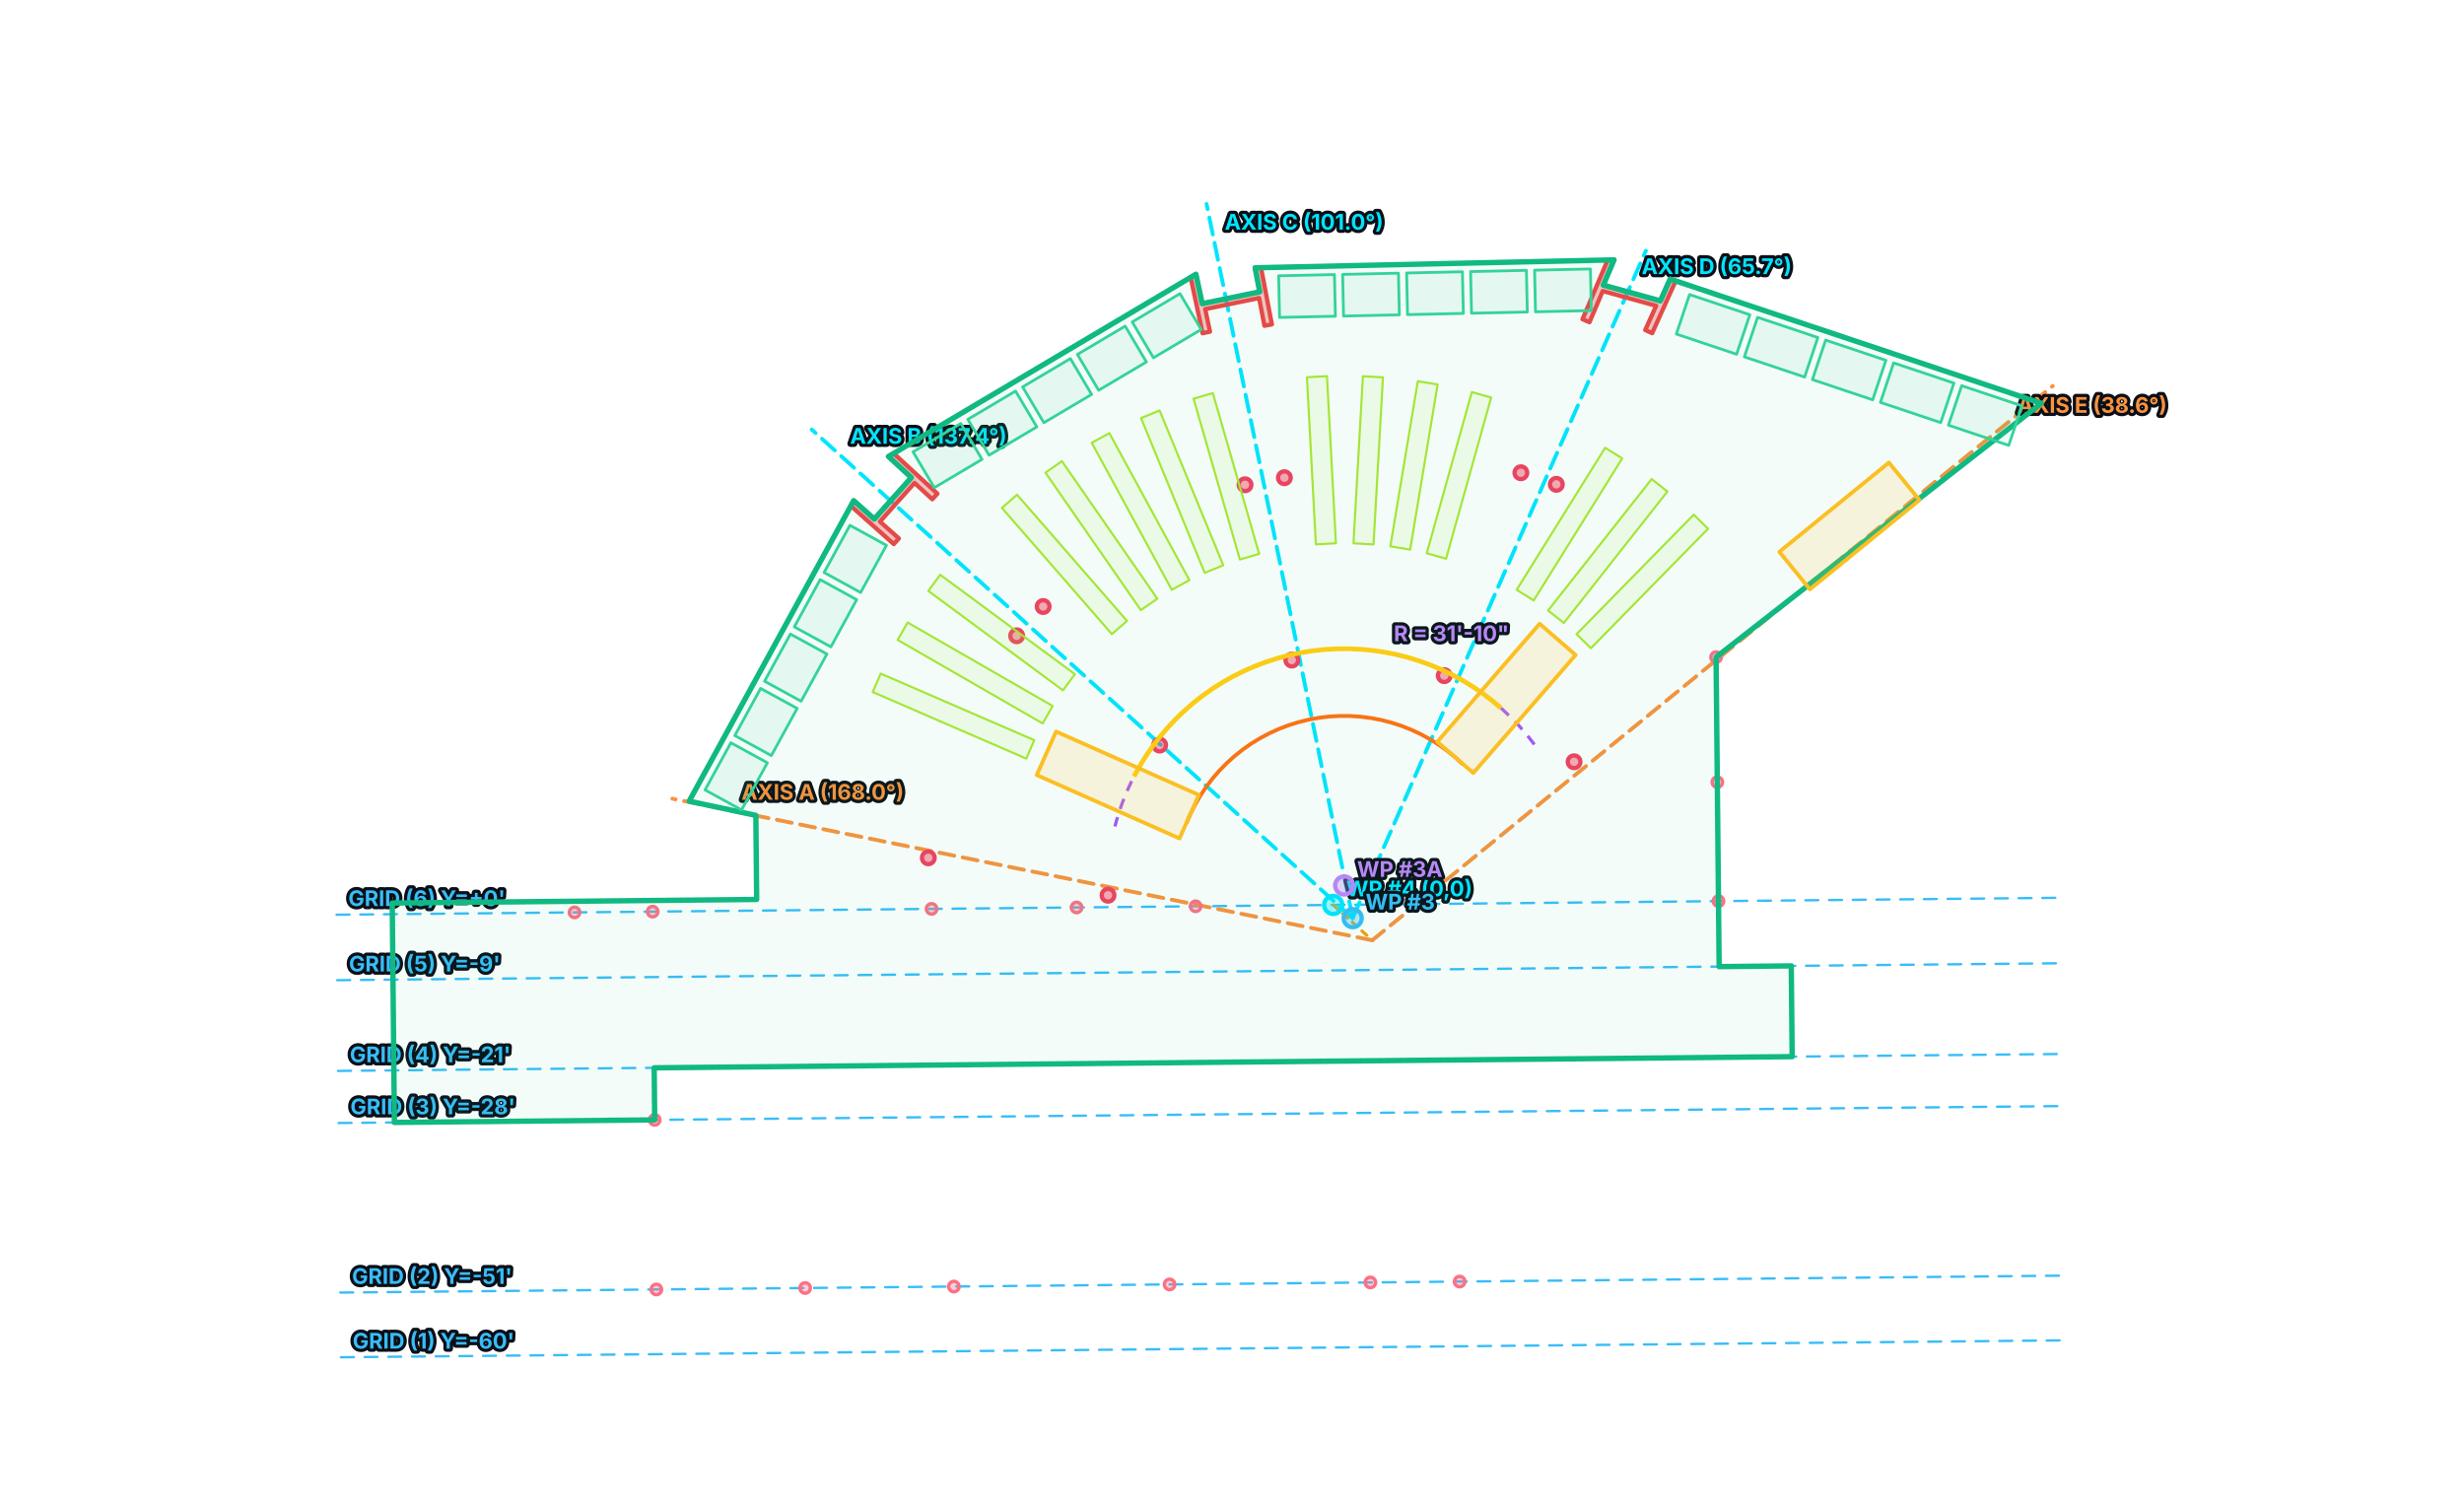
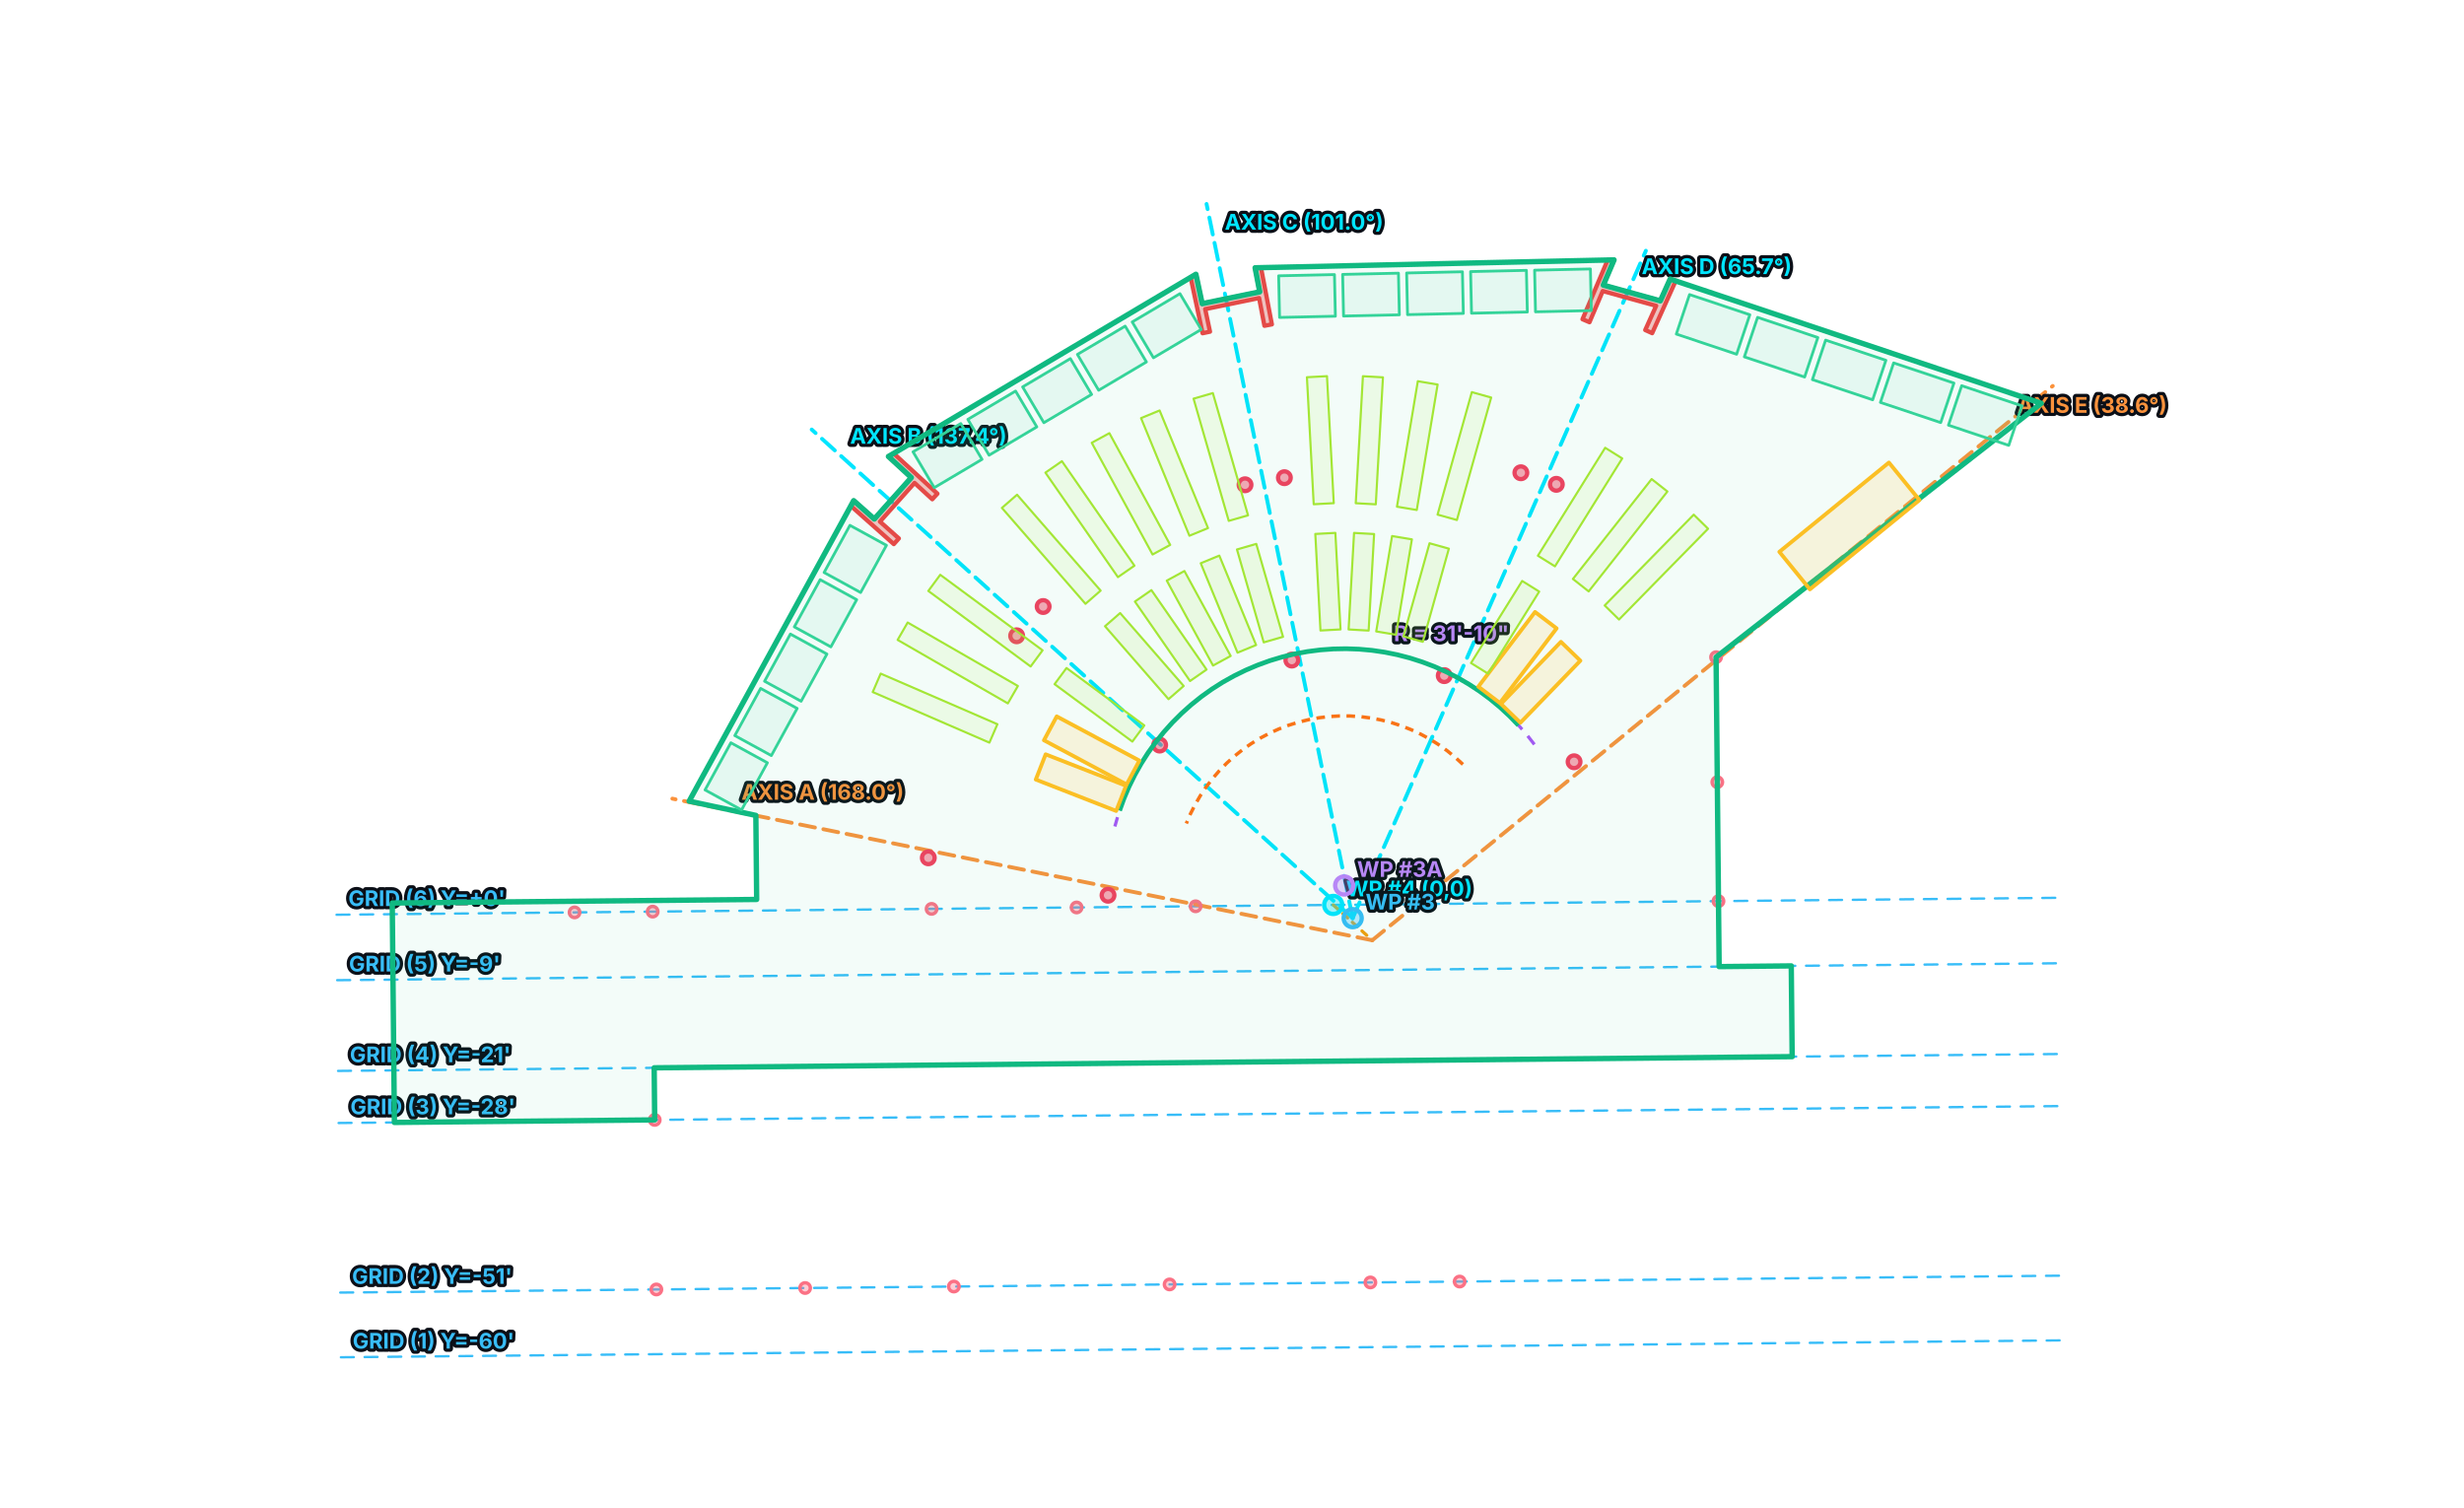
<svg xmlns="http://www.w3.org/2000/svg" viewBox="0 0 1144 700" width="1144" height="700" class="aalto-vector-svg">
  <g class="vec-layer" data-layer="regulating">
    <line x1="156.26" y1="424.69" x2="957.41" y2="416.81" stroke="#38bdf8" stroke-width="1.1" stroke-dasharray="6,5" stroke-linecap="round" />
    <text x="161.71" y="420.65" fill="#38bdf8" font-family="Inter, monospace, sans-serif" font-size="10" font-weight="700" paint-order="stroke" stroke="#0b0f17" stroke-width="3" stroke-linejoin="round">GRID (6) Y=+0'</text>
    <line x1="156.56" y1="455.08" x2="957.71" y2="447.20" stroke="#38bdf8" stroke-width="1.1" stroke-dasharray="6,5" stroke-linecap="round" />
    <text x="162.01" y="451.04" fill="#38bdf8" font-family="Inter, monospace, sans-serif" font-size="10" font-weight="700" paint-order="stroke" stroke="#0b0f17" stroke-width="3" stroke-linejoin="round">GRID (5) Y=-9'</text>
    <line x1="156.97" y1="497.20" x2="958.12" y2="489.33" stroke="#38bdf8" stroke-width="1.1" stroke-dasharray="6,5" stroke-linecap="round" />
    <text x="162.42" y="493.17" fill="#38bdf8" font-family="Inter, monospace, sans-serif" font-size="10" font-weight="700" paint-order="stroke" stroke="#0b0f17" stroke-width="3" stroke-linejoin="round">GRID (4) Y=-21'</text>
    <line x1="157.21" y1="521.38" x2="958.36" y2="513.51" stroke="#38bdf8" stroke-width="1.1" stroke-dasharray="6,5" stroke-linecap="round" />
    <text x="162.66" y="517.34" fill="#38bdf8" font-family="Inter, monospace, sans-serif" font-size="10" font-weight="700" paint-order="stroke" stroke="#0b0f17" stroke-width="3" stroke-linejoin="round">GRID (3) Y=-28'</text>
    <line x1="157.98" y1="600.11" x2="959.13" y2="592.24" stroke="#38bdf8" stroke-width="1.1" stroke-dasharray="6,5" stroke-linecap="round" />
    <text x="163.43" y="596.08" fill="#38bdf8" font-family="Inter, monospace, sans-serif" font-size="10" font-weight="700" paint-order="stroke" stroke="#0b0f17" stroke-width="3" stroke-linejoin="round">GRID (2) Y=-51'</text>
    <line x1="158.28" y1="630.15" x2="959.43" y2="622.28" stroke="#38bdf8" stroke-width="1.1" stroke-dasharray="6,5" stroke-linecap="round" />
    <text x="163.73" y="626.12" fill="#38bdf8" font-family="Inter, monospace, sans-serif" font-size="10" font-weight="700" paint-order="stroke" stroke="#0b0f17" stroke-width="3" stroke-linejoin="round">GRID (1) Y=-60'</text>
    <line x1="628.03" y1="426.27" x2="376.87" y2="199.43" stroke="#00e5ff" stroke-width="1.8" stroke-dasharray="8,4" stroke-linecap="round" />
    <text x="394.68" y="206.00" fill="#00e5ff" font-family="Inter, monospace, sans-serif" font-size="10" font-weight="700" paint-order="stroke" stroke="#0b0f17" stroke-width="3" stroke-linejoin="round">AXIS B (137.4°)</text>
    <line x1="628.03" y1="426.27" x2="560.19" y2="94.70" stroke="#00e5ff" stroke-width="1.8" stroke-dasharray="8,4" stroke-linecap="round" />
    <text x="568.65" y="106.62" fill="#00e5ff" font-family="Inter, monospace, sans-serif" font-size="10" font-weight="700" paint-order="stroke" stroke="#0b0f17" stroke-width="3" stroke-linejoin="round">AXIS C (101.0°)</text>
    <line x1="628.03" y1="426.27" x2="764.15" y2="116.42" stroke="#00e5ff" stroke-width="1.8" stroke-dasharray="8,4" stroke-linecap="round" />
    <text x="762.21" y="127.23" fill="#00e5ff" font-family="Inter, monospace, sans-serif" font-size="10" font-weight="700" paint-order="stroke" stroke="#0b0f17" stroke-width="3" stroke-linejoin="round">AXIS D (65.7°)</text>
    <line x1="618.99" y1="420.14" x2="637.11" y2="436.54" stroke="#f59e0b" stroke-width="1.5" stroke-dasharray="3,3" stroke-linecap="round" />
    <line x1="637.11" y1="436.54" x2="312.17" y2="370.80" stroke="#fb923c" stroke-width="1.8" stroke-dasharray="7,4" stroke-linecap="round" />
    <text x="344.24" y="371.28" fill="#fb923c" font-family="Inter, monospace, sans-serif" font-size="10" font-weight="700" paint-order="stroke" stroke="#0b0f17" stroke-width="3" stroke-linejoin="round">AXIS A (168.0°)</text>
    <line x1="637.11" y1="436.54" x2="953.07" y2="179.19" stroke="#fb923c" stroke-width="1.8" stroke-dasharray="7,4" stroke-linecap="round" />
    <text x="936.65" y="191.64" fill="#fb923c" font-family="Inter, monospace, sans-serif" font-size="10" font-weight="700" paint-order="stroke" stroke="#0b0f17" stroke-width="3" stroke-linejoin="round">AXIS E (38.6°)</text>
    <polyline points="712.38,345.62 708.92,341.19 705.23,336.94 701.33,332.89 697.23,329.04 692.93,325.41 688.46,322.00 683.82,318.82 679.02,315.89 674.08,313.20 669.00,310.77 663.81,308.61 658.52,306.71 653.13,305.09 647.67,303.74 642.15,302.67 636.58,301.89 630.98,301.39 625.36,301.18 619.73,301.26 614.12,301.63 608.53,302.28 602.99,303.22 597.50,304.44 592.07,305.94 586.74,307.71 581.50,309.76 576.37,312.07 571.37,314.64 566.50,317.46 561.79,320.53 557.24,323.84 552.86,327.37 548.67,331.12 544.68,335.08 540.89,339.24 537.33,343.59 533.99,348.12 530.88,352.81 528.02,357.65 525.41,362.64 523.06,367.75 520.98,372.97 519.16,378.29 517.62,383.70" fill="none" stroke="#a855f7" stroke-width="1.5" stroke-dasharray="5,4" stroke-linejoin="round" />
    <text x="647.11" y="297.67" fill="#c084fc" font-family="Inter, monospace, sans-serif" font-size="10" font-weight="700" paint-order="stroke" stroke="#0b0f17" stroke-width="3" stroke-linejoin="round">R = 31'-10"</text>
    <circle cx="618.99" cy="420.14" r="4.20" fill="#00e5ff" fill-opacity="0.35" stroke="#00e5ff" stroke-width="2.0" />
    <text x="624.99" y="416.14" fill="#00e5ff" font-family="Inter, monospace, sans-serif" font-size="10" font-weight="700" paint-order="stroke" stroke="#0b0f17" stroke-width="3" stroke-linejoin="round">WP #4 (0,0)</text>
    <circle cx="628.03" cy="426.27" r="4.20" fill="#38bdf8" fill-opacity="0.35" stroke="#38bdf8" stroke-width="2.0" />
    <text x="634.03" y="422.27" fill="#38bdf8" font-family="Inter, monospace, sans-serif" font-size="10" font-weight="700" paint-order="stroke" stroke="#0b0f17" stroke-width="3" stroke-linejoin="round">WP #3</text>
    <circle cx="624.08" cy="411.11" r="4.20" fill="#c084fc" fill-opacity="0.35" stroke="#c084fc" stroke-width="2.0" />
    <text x="630.08" y="407.11" fill="#c084fc" font-family="Inter, monospace, sans-serif" font-size="10" font-weight="700" paint-order="stroke" stroke="#0b0f17" stroke-width="3" stroke-linejoin="round">WP #3A</text>
  </g>
  <g class="vec-layer" data-layer="structure">
    <polygon points="395.02,234.87 396.35,232.45 405.93,240.96 423.12,221.72 412.49,211.93 414.91,210.50 435.22,229.20 432.84,231.79 424.60,224.21 408.55,242.18 417.32,249.98 414.98,252.61" fill="#ef4444" fill-opacity="0.32" stroke="#ef4444" stroke-width="2.0" stroke-linejoin="round" />
    <polygon points="552.80,128.78 555.24,127.33 558.16,140.99 584.88,135.50 582.73,124.32 585.46,124.26 590.51,150.59 587.06,151.25 584.59,138.38 559.55,143.52 561.78,153.98 558.34,154.71" fill="#ef4444" fill-opacity="0.32" stroke="#ef4444" stroke-width="2.0" stroke-linejoin="round" />
    <polygon points="746.42,120.72 749.38,120.66 744.40,132.37 770.87,139.68 775.43,129.56 777.99,130.42 767.08,154.67 763.86,153.22 768.93,141.98 744.12,135.13 737.98,149.59 734.74,148.21" fill="#ef4444" fill-opacity="0.32" stroke="#ef4444" stroke-width="2.0" stroke-linejoin="round" />
    <circle cx="514.44" cy="415.64" r="2.94" fill="#f43f5e" fill-opacity="0.45" stroke="#f43f5e" stroke-width="2.0" />
    <circle cx="538.41" cy="345.92" r="2.94" fill="#f43f5e" fill-opacity="0.45" stroke="#f43f5e" stroke-width="2.0" />
    <circle cx="599.78" cy="306.46" r="2.94" fill="#f43f5e" fill-opacity="0.45" stroke="#f43f5e" stroke-width="2.0" />
    <circle cx="670.54" cy="313.68" r="2.94" fill="#f43f5e" fill-opacity="0.45" stroke="#f43f5e" stroke-width="2.0" />
    <circle cx="730.82" cy="353.67" r="2.94" fill="#f43f5e" fill-opacity="0.45" stroke="#f43f5e" stroke-width="2.0" />
    <circle cx="431.00" cy="398.26" r="2.94" fill="#f43f5e" fill-opacity="0.45" stroke="#f43f5e" stroke-width="2.0" />
    <circle cx="472.02" cy="295.18" r="2.94" fill="#f43f5e" fill-opacity="0.45" stroke="#f43f5e" stroke-width="2.0" />
    <circle cx="484.32" cy="281.59" r="2.94" fill="#f43f5e" fill-opacity="0.45" stroke="#f43f5e" stroke-width="2.0" />
    <circle cx="578.05" cy="225.07" r="2.94" fill="#f43f5e" fill-opacity="0.45" stroke="#f43f5e" stroke-width="2.0" />
    <circle cx="596.32" cy="221.78" r="2.94" fill="#f43f5e" fill-opacity="0.45" stroke="#f43f5e" stroke-width="2.0" />
    <circle cx="706.12" cy="219.49" r="2.94" fill="#f43f5e" fill-opacity="0.45" stroke="#f43f5e" stroke-width="2.0" />
    <circle cx="722.58" cy="224.86" r="2.94" fill="#f43f5e" fill-opacity="0.45" stroke="#f43f5e" stroke-width="2.0" />
    <circle cx="266.76" cy="423.60" r="2.42" fill="#fb7185" fill-opacity="0.35" stroke="#fb7185" stroke-width="1.6" />
    <circle cx="303.02" cy="423.24" r="2.42" fill="#fb7185" fill-opacity="0.35" stroke="#fb7185" stroke-width="1.6" />
    <circle cx="432.52" cy="421.97" r="2.42" fill="#fb7185" fill-opacity="0.35" stroke="#fb7185" stroke-width="1.6" />
    <circle cx="499.85" cy="421.31" r="2.42" fill="#fb7185" fill-opacity="0.35" stroke="#fb7185" stroke-width="1.6" />
    <circle cx="555.11" cy="420.77" r="2.42" fill="#fb7185" fill-opacity="0.35" stroke="#fb7185" stroke-width="1.6" />
    <circle cx="303.97" cy="519.94" r="2.42" fill="#fb7185" fill-opacity="0.35" stroke="#fb7185" stroke-width="1.6" />
    <circle cx="304.74" cy="598.67" r="2.42" fill="#fb7185" fill-opacity="0.35" stroke="#fb7185" stroke-width="1.6" />
    <circle cx="373.81" cy="597.99" r="2.42" fill="#fb7185" fill-opacity="0.35" stroke="#fb7185" stroke-width="1.6" />
    <circle cx="442.87" cy="597.31" r="2.42" fill="#fb7185" fill-opacity="0.35" stroke="#fb7185" stroke-width="1.6" />
    <circle cx="543.02" cy="596.33" r="2.42" fill="#fb7185" fill-opacity="0.35" stroke="#fb7185" stroke-width="1.6" />
    <circle cx="636.25" cy="595.41" r="2.42" fill="#fb7185" fill-opacity="0.35" stroke="#fb7185" stroke-width="1.6" />
    <circle cx="677.69" cy="595.00" r="2.42" fill="#fb7185" fill-opacity="0.35" stroke="#fb7185" stroke-width="1.6" />
    <circle cx="797.87" cy="418.38" r="2.42" fill="#fb7185" fill-opacity="0.35" stroke="#fb7185" stroke-width="1.6" />
    <circle cx="797.32" cy="363.13" r="2.42" fill="#fb7185" fill-opacity="0.35" stroke="#fb7185" stroke-width="1.6" />
    <circle cx="796.75" cy="305.12" r="2.42" fill="#fb7185" fill-opacity="0.35" stroke="#fb7185" stroke-width="1.6" />
  </g>
  <g class="vec-layer" data-layer="walls">
    <polygon points="319.96,371.97 395.02,234.87 396.35,232.45 405.93,240.96 423.12,221.72 412.49,211.93 414.91,210.50 552.80,128.78 555.24,127.33 558.16,140.99 584.88,135.50 582.73,124.32 585.46,124.26 746.42,120.72 749.38,120.66 744.40,132.37 770.87,139.68 775.43,129.56 777.99,130.42 947.73,187.25 796.75,305.12 798.17,448.77 831.66,448.44 832.08,490.57 303.73,495.76 303.97,519.94 183.11,521.12 182.11,419.25 351.31,417.59 350.93,378.57" fill="#10b981" fill-opacity="0.05" stroke="#10b981" stroke-width="2.5" stroke-linejoin="round" />
+     <polyline points="705.05,336.75 700.87,332.44 696.46,328.36 691.83,324.53 687.00,320.96 681.98,317.66 676.79,314.63 671.44,311.90 665.95,309.46 660.33,307.33 654.61,305.50 648.79,303.99 642.90,302.80 636.96,301.93 630.97,301.39 624.97,301.18 618.96,301.30 612.97,301.74 607.01,302.51 601.11,303.60 595.27,305.02 589.52,306.75 583.87,308.80 578.34,311.15 572.94,313.80 567.70,316.73 562.63,319.95 557.75,323.45 553.06,327.20 548.58,331.21 544.33,335.45 540.31,339.92 536.55,344.60 533.04,349.49 529.81,354.55 526.87,359.79 524.21,365.17 521.85,370.70 519.79,376.34" fill="none" stroke="#10b981" stroke-width="2.2" stroke-linejoin="round" />
    <polygon points="327.34,366.75 339.33,344.85 356.29,354.14 344.30,376.04" fill="#34d399" fill-opacity="0.08" stroke="#34d399" stroke-width="1.3" stroke-linejoin="round" />
    <polygon points="341.16,341.52 353.15,319.61 370.11,328.90 358.12,350.80" fill="#34d399" fill-opacity="0.08" stroke="#34d399" stroke-width="1.3" stroke-linejoin="round" />
    <polygon points="354.97,316.28 366.97,294.37 383.93,303.66 371.94,325.57" fill="#34d399" fill-opacity="0.08" stroke="#34d399" stroke-width="1.3" stroke-linejoin="round" />
    <polygon points="368.79,291.04 380.79,269.13 397.75,278.42 385.76,300.33" fill="#34d399" fill-opacity="0.08" stroke="#34d399" stroke-width="1.3" stroke-linejoin="round" />
    <polygon points="382.61,265.80 394.61,243.90 411.57,253.18 399.57,275.09" fill="#34d399" fill-opacity="0.08" stroke="#34d399" stroke-width="1.3" stroke-linejoin="round" />
    <polygon points="423.91,209.78 446.09,196.64 455.94,213.27 433.77,226.41" fill="#34d399" fill-opacity="0.08" stroke="#34d399" stroke-width="1.3" stroke-linejoin="round" />
    <polygon points="449.35,194.70 471.52,181.56 481.38,198.20 459.21,211.34" fill="#34d399" fill-opacity="0.08" stroke="#34d399" stroke-width="1.3" stroke-linejoin="round" />
    <polygon points="474.79,179.63 496.96,166.49 506.82,183.12 484.65,196.26" fill="#34d399" fill-opacity="0.08" stroke="#34d399" stroke-width="1.3" stroke-linejoin="round" />
    <polygon points="500.23,164.55 522.40,151.41 532.26,168.05 510.09,181.19" fill="#34d399" fill-opacity="0.08" stroke="#34d399" stroke-width="1.3" stroke-linejoin="round" />
    <polygon points="525.67,149.48 547.84,136.34 557.70,152.97 535.53,166.11" fill="#34d399" fill-opacity="0.08" stroke="#34d399" stroke-width="1.3" stroke-linejoin="round" />
    <polygon points="593.66,128.05 619.57,127.48 620.00,146.81 594.09,147.38" fill="#34d399" fill-opacity="0.08" stroke="#34d399" stroke-width="1.3" stroke-linejoin="round" />
    <polygon points="623.37,127.40 649.28,126.83 649.70,146.16 623.79,146.73" fill="#34d399" fill-opacity="0.08" stroke="#34d399" stroke-width="1.3" stroke-linejoin="round" />
    <polygon points="653.08,126.74 678.98,126.17 679.41,145.51 653.50,146.08" fill="#34d399" fill-opacity="0.08" stroke="#34d399" stroke-width="1.3" stroke-linejoin="round" />
    <polygon points="682.78,126.09 708.69,125.52 709.12,144.86 683.21,145.42" fill="#34d399" fill-opacity="0.08" stroke="#34d399" stroke-width="1.3" stroke-linejoin="round" />
    <polygon points="712.49,125.44 738.40,124.87 738.82,144.20 712.91,144.77" fill="#34d399" fill-opacity="0.08" stroke="#34d399" stroke-width="1.3" stroke-linejoin="round" />
    <polygon points="784.43,136.76 812.42,146.13 806.28,164.47 778.29,155.10" fill="#34d399" fill-opacity="0.08" stroke="#34d399" stroke-width="1.3" stroke-linejoin="round" />
    <polygon points="816.02,147.34 844.00,156.71 837.86,175.05 809.88,165.68" fill="#34d399" fill-opacity="0.08" stroke="#34d399" stroke-width="1.3" stroke-linejoin="round" />
    <polygon points="847.61,157.91 875.59,167.28 869.45,185.62 841.47,176.25" fill="#34d399" fill-opacity="0.08" stroke="#34d399" stroke-width="1.3" stroke-linejoin="round" />
    <polygon points="879.19,168.49 907.18,177.86 901.04,196.20 873.05,186.83" fill="#34d399" fill-opacity="0.08" stroke="#34d399" stroke-width="1.3" stroke-linejoin="round" />
    <polygon points="910.78,179.07 938.77,188.44 932.63,206.78 904.64,197.40" fill="#34d399" fill-opacity="0.08" stroke="#34d399" stroke-width="1.3" stroke-linejoin="round" />
  </g>
  <g class="vec-layer" data-layer="stairs_millwork">
-     <polyline points="696.84,328.70 692.59,325.13 688.17,321.79 683.59,318.67 678.85,315.79 673.98,313.15 668.98,310.76 663.86,308.63 658.65,306.75 653.34,305.14 647.97,303.80 642.53,302.74 637.04,301.94 631.52,301.43 625.99,301.19 620.44,301.24 614.91,301.56 609.40,302.16 603.93,303.04 598.51,304.19 593.15,305.62 587.87,307.31 582.69,309.27 577.61,311.48 572.65,313.95 567.82,316.67 563.13,319.62 558.59,322.81 554.23,326.22 550.04,329.85 546.04,333.69 542.23,337.72 538.64,341.94 535.26,346.33 532.11,350.89 529.19,355.60 526.51,360.46" fill="none" stroke="#facc15" stroke-width="2.2" stroke-linejoin="round" />
-     <polyline points="679.21,354.89 675.64,351.60 671.88,348.54 667.93,345.71 663.82,343.14 659.56,340.82 655.16,338.77 650.65,336.99 646.03,335.49 641.33,334.29 636.57,333.37 631.76,332.75 626.91,332.42 622.06,332.40 617.22,332.67 612.40,333.24 607.63,334.11 602.92,335.27 598.28,336.72 593.75,338.45 589.33,340.46 585.05,342.73 580.91,345.26 576.94,348.05 573.14,351.07 569.54,354.32 566.15,357.79 562.97,361.46 560.03,365.32 557.33,369.35 554.89,373.54 552.70,377.87 550.79,382.33" fill="none" stroke="#f97316" stroke-width="1.8" stroke-linejoin="round" />
-     <polygon points="556.60,369.06 490.32,339.64 481.35,359.84 547.63,389.26" fill="#fbbf24" fill-opacity="0.14" stroke="#fbbf24" stroke-width="1.8" stroke-linejoin="round" />
-     <polygon points="684.02,358.87 731.54,304.09 714.84,289.60 667.32,344.39" fill="#fbbf24" fill-opacity="0.14" stroke="#fbbf24" stroke-width="1.8" stroke-linejoin="round" />
+     <polyline points="679.21,354.89 675.64,351.60 671.88,348.54 667.93,345.71 663.82,343.14 659.56,340.82 655.16,338.77 650.65,336.99 646.03,335.49 641.33,334.29 636.57,333.37 631.76,332.75 626.91,332.42 622.06,332.40 617.22,332.67 612.40,333.24 607.63,334.11 602.92,335.27 598.28,336.72 593.75,338.45 589.33,340.46 585.05,342.73 580.91,345.26 576.94,348.05 573.14,351.07 569.54,354.32 566.15,357.79 562.97,361.46 560.03,365.32 557.33,369.35 554.89,373.54 552.70,377.87 550.79,382.33" fill="none" stroke="#f97316" stroke-width="1.6" stroke-dasharray="4,3" stroke-linejoin="round" />
+     <polygon points="705.90,335.54 733.74,306.74 724.71,298.00 696.86,326.80" fill="#fbbf24" fill-opacity="0.14" stroke="#fbbf24" stroke-width="1.8" stroke-linejoin="round" />
+     <polygon points="696.37,326.38 722.70,291.74 712.70,284.13 686.37,318.78" fill="#fbbf24" fill-opacity="0.14" stroke="#fbbf24" stroke-width="1.8" stroke-linejoin="round" />
+     <polygon points="522.79,364.80 485.48,350.22 480.90,361.93 518.22,376.50" fill="#fbbf24" fill-opacity="0.14" stroke="#fbbf24" stroke-width="1.8" stroke-linejoin="round" />
+     <polygon points="528.99,353.13 490.62,332.61 484.69,343.69 523.06,364.21" fill="#fbbf24" fill-opacity="0.14" stroke="#fbbf24" stroke-width="1.8" stroke-linejoin="round" />
    <polygon points="840.31,273.61 891.18,232.17 877.00,214.76 826.13,256.20" fill="#fbbf24" fill-opacity="0.14" stroke="#fbbf24" stroke-width="1.8" stroke-linejoin="round" />
-     <polygon points="480.19,343.65 408.89,312.74 405.19,321.30 476.48,352.20" fill="#a3e635" fill-opacity="0.10" stroke="#a3e635" stroke-width="1.0" stroke-linejoin="round" />
-     <polygon points="488.75,327.79 421.41,289.02 416.76,297.10 484.09,335.87" fill="#a3e635" fill-opacity="0.10" stroke="#a3e635" stroke-width="1.0" stroke-linejoin="round" />
-     <polygon points="499.05,313.01 436.54,266.86 431.00,274.36 493.51,320.51" fill="#a3e635" fill-opacity="0.10" stroke="#a3e635" stroke-width="1.0" stroke-linejoin="round" />
-     <polygon points="523.25,288.27 472.20,229.69 465.17,235.81 516.22,294.40" fill="#a3e635" fill-opacity="0.10" stroke="#a3e635" stroke-width="1.0" stroke-linejoin="round" />
-     <polygon points="537.33,277.95 493.03,214.12 485.37,219.43 529.67,283.27" fill="#a3e635" fill-opacity="0.10" stroke="#a3e635" stroke-width="1.0" stroke-linejoin="round" />
-     <polygon points="552.22,269.36 515.07,201.11 506.88,205.57 544.03,273.82" fill="#a3e635" fill-opacity="0.10" stroke="#a3e635" stroke-width="1.0" stroke-linejoin="round" />
-     <polygon points="567.95,262.43 538.39,190.57 529.77,194.12 559.33,265.98" fill="#a3e635" fill-opacity="0.10" stroke="#a3e635" stroke-width="1.0" stroke-linejoin="round" />
-     <polygon points="584.61,257.17 563.11,182.50 554.15,185.08 575.65,259.75" fill="#a3e635" fill-opacity="0.10" stroke="#a3e635" stroke-width="1.0" stroke-linejoin="round" />
-     <polygon points="620.25,252.23 616.10,174.64 606.79,175.14 610.94,252.73" fill="#a3e635" fill-opacity="0.10" stroke="#a3e635" stroke-width="1.0" stroke-linejoin="round" />
-     <polygon points="637.71,252.77 642.09,175.19 632.78,174.67 628.40,252.24" fill="#a3e635" fill-opacity="0.10" stroke="#a3e635" stroke-width="1.0" stroke-linejoin="round" />
-     <polygon points="654.73,255.17 667.47,178.52 658.27,176.99 645.53,253.64" fill="#a3e635" fill-opacity="0.10" stroke="#a3e635" stroke-width="1.0" stroke-linejoin="round" />
-     <polygon points="671.39,259.39 692.33,184.56 683.35,182.05 662.41,256.88" fill="#a3e635" fill-opacity="0.10" stroke="#a3e635" stroke-width="1.0" stroke-linejoin="round" />
-     <polygon points="712.07,278.77 753.17,212.83 745.26,207.89 704.16,273.83" fill="#a3e635" fill-opacity="0.10" stroke="#a3e635" stroke-width="1.0" stroke-linejoin="round" />
-     <polygon points="726.06,289.22 774.15,228.19 766.83,222.42 718.74,283.45" fill="#a3e635" fill-opacity="0.10" stroke="#a3e635" stroke-width="1.0" stroke-linejoin="round" />
-     <polygon points="738.63,300.95 793.03,245.47 786.37,238.94 731.97,294.42" fill="#a3e635" fill-opacity="0.10" stroke="#a3e635" stroke-width="1.0" stroke-linejoin="round" />
+     <polygon points="531.28,336.80 495.16,310.14 489.62,317.64 525.74,344.30" fill="#a3e635" fill-opacity="0.12" stroke="#a3e635" stroke-width="1.0" stroke-linejoin="round" />
+     <polygon points="549.56,318.48 520.07,284.63 513.04,290.75 542.53,324.60" fill="#a3e635" fill-opacity="0.12" stroke="#a3e635" stroke-width="1.0" stroke-linejoin="round" />
+     <polygon points="560.18,310.86 534.58,273.98 526.92,279.29 552.52,316.18" fill="#a3e635" fill-opacity="0.12" stroke="#a3e635" stroke-width="1.0" stroke-linejoin="round" />
+     <polygon points="571.38,304.54 549.91,265.11 541.72,269.57 563.19,309.00" fill="#a3e635" fill-opacity="0.12" stroke="#a3e635" stroke-width="1.0" stroke-linejoin="round" />
+     <polygon points="583.19,299.47 566.11,257.96 557.49,261.50 574.57,303.02" fill="#a3e635" fill-opacity="0.12" stroke="#a3e635" stroke-width="1.0" stroke-linejoin="round" />
+     <polygon points="595.69,295.66 583.27,252.52 574.31,255.10 586.73,298.24" fill="#a3e635" fill-opacity="0.12" stroke="#a3e635" stroke-width="1.0" stroke-linejoin="round" />
+     <polygon points="622.39,292.23 619.99,247.40 610.68,247.90 613.08,292.73" fill="#a3e635" fill-opacity="0.12" stroke="#a3e635" stroke-width="1.0" stroke-linejoin="round" />
+     <polygon points="635.44,292.77 637.98,247.94 628.67,247.42 626.13,292.24" fill="#a3e635" fill-opacity="0.12" stroke="#a3e635" stroke-width="1.0" stroke-linejoin="round" />
+     <polygon points="648.16,294.69 655.52,250.40 646.32,248.87 638.96,293.16" fill="#a3e635" fill-opacity="0.12" stroke="#a3e635" stroke-width="1.0" stroke-linejoin="round" />
+     <polygon points="660.59,297.97 672.69,254.73 663.71,252.22 651.61,295.45" fill="#a3e635" fill-opacity="0.12" stroke="#a3e635" stroke-width="1.0" stroke-linejoin="round" />
+     <polygon points="690.88,312.76 714.63,274.66 706.72,269.73 682.97,307.83" fill="#a3e635" fill-opacity="0.12" stroke="#a3e635" stroke-width="1.0" stroke-linejoin="round" />
+     <polygon points="463.08,336.23 408.89,312.74 405.19,321.30 459.37,344.79" fill="#a3e635" fill-opacity="0.10" stroke="#a3e635" stroke-width="1.0" stroke-linejoin="round" />
+     <polygon points="472.59,318.49 421.41,289.02 416.76,297.10 467.93,326.57" fill="#a3e635" fill-opacity="0.10" stroke="#a3e635" stroke-width="1.0" stroke-linejoin="round" />
+     <polygon points="484.05,301.93 436.54,266.86 431.00,274.36 478.51,309.43" fill="#a3e635" fill-opacity="0.10" stroke="#a3e635" stroke-width="1.0" stroke-linejoin="round" />
+     <polygon points="511.00,274.21 472.20,229.69 465.17,235.81 503.97,280.34" fill="#a3e635" fill-opacity="0.10" stroke="#a3e635" stroke-width="1.0" stroke-linejoin="round" />
+     <polygon points="526.70,262.63 493.03,214.12 485.37,219.43 519.04,267.95" fill="#a3e635" fill-opacity="0.10" stroke="#a3e635" stroke-width="1.0" stroke-linejoin="round" />
+     <polygon points="543.31,252.98 515.07,201.11 506.88,205.57 535.12,257.44" fill="#a3e635" fill-opacity="0.10" stroke="#a3e635" stroke-width="1.0" stroke-linejoin="round" />
+     <polygon points="560.86,245.18 538.39,190.57 529.77,194.12 552.23,248.73" fill="#a3e635" fill-opacity="0.10" stroke="#a3e635" stroke-width="1.0" stroke-linejoin="round" />
+     <polygon points="579.45,239.25 563.11,182.50 554.15,185.08 570.49,241.83" fill="#a3e635" fill-opacity="0.10" stroke="#a3e635" stroke-width="1.0" stroke-linejoin="round" />
+     <polygon points="619.25,233.61 616.10,174.64 606.79,175.14 609.94,234.11" fill="#a3e635" fill-opacity="0.10" stroke="#a3e635" stroke-width="1.0" stroke-linejoin="round" />
+     <polygon points="638.76,234.15 642.09,175.19 632.78,174.67 629.45,233.63" fill="#a3e635" fill-opacity="0.10" stroke="#a3e635" stroke-width="1.0" stroke-linejoin="round" />
+     <polygon points="657.78,236.77 667.47,178.52 658.27,176.99 648.59,235.24" fill="#a3e635" fill-opacity="0.10" stroke="#a3e635" stroke-width="1.0" stroke-linejoin="round" />
+     <polygon points="676.42,241.43 692.33,184.56 683.35,182.05 667.44,238.92" fill="#a3e635" fill-opacity="0.10" stroke="#a3e635" stroke-width="1.0" stroke-linejoin="round" />
+     <polygon points="721.94,262.94 753.17,212.83 745.26,207.89 714.02,258.01" fill="#a3e635" fill-opacity="0.10" stroke="#a3e635" stroke-width="1.0" stroke-linejoin="round" />
+     <polygon points="737.60,274.57 774.15,228.19 766.83,222.42 730.28,268.80" fill="#a3e635" fill-opacity="0.10" stroke="#a3e635" stroke-width="1.0" stroke-linejoin="round" />
+     <polygon points="751.69,287.63 793.03,245.47 786.37,238.94 745.03,281.10" fill="#a3e635" fill-opacity="0.10" stroke="#a3e635" stroke-width="1.0" stroke-linejoin="round" />
  </g>
</svg>
